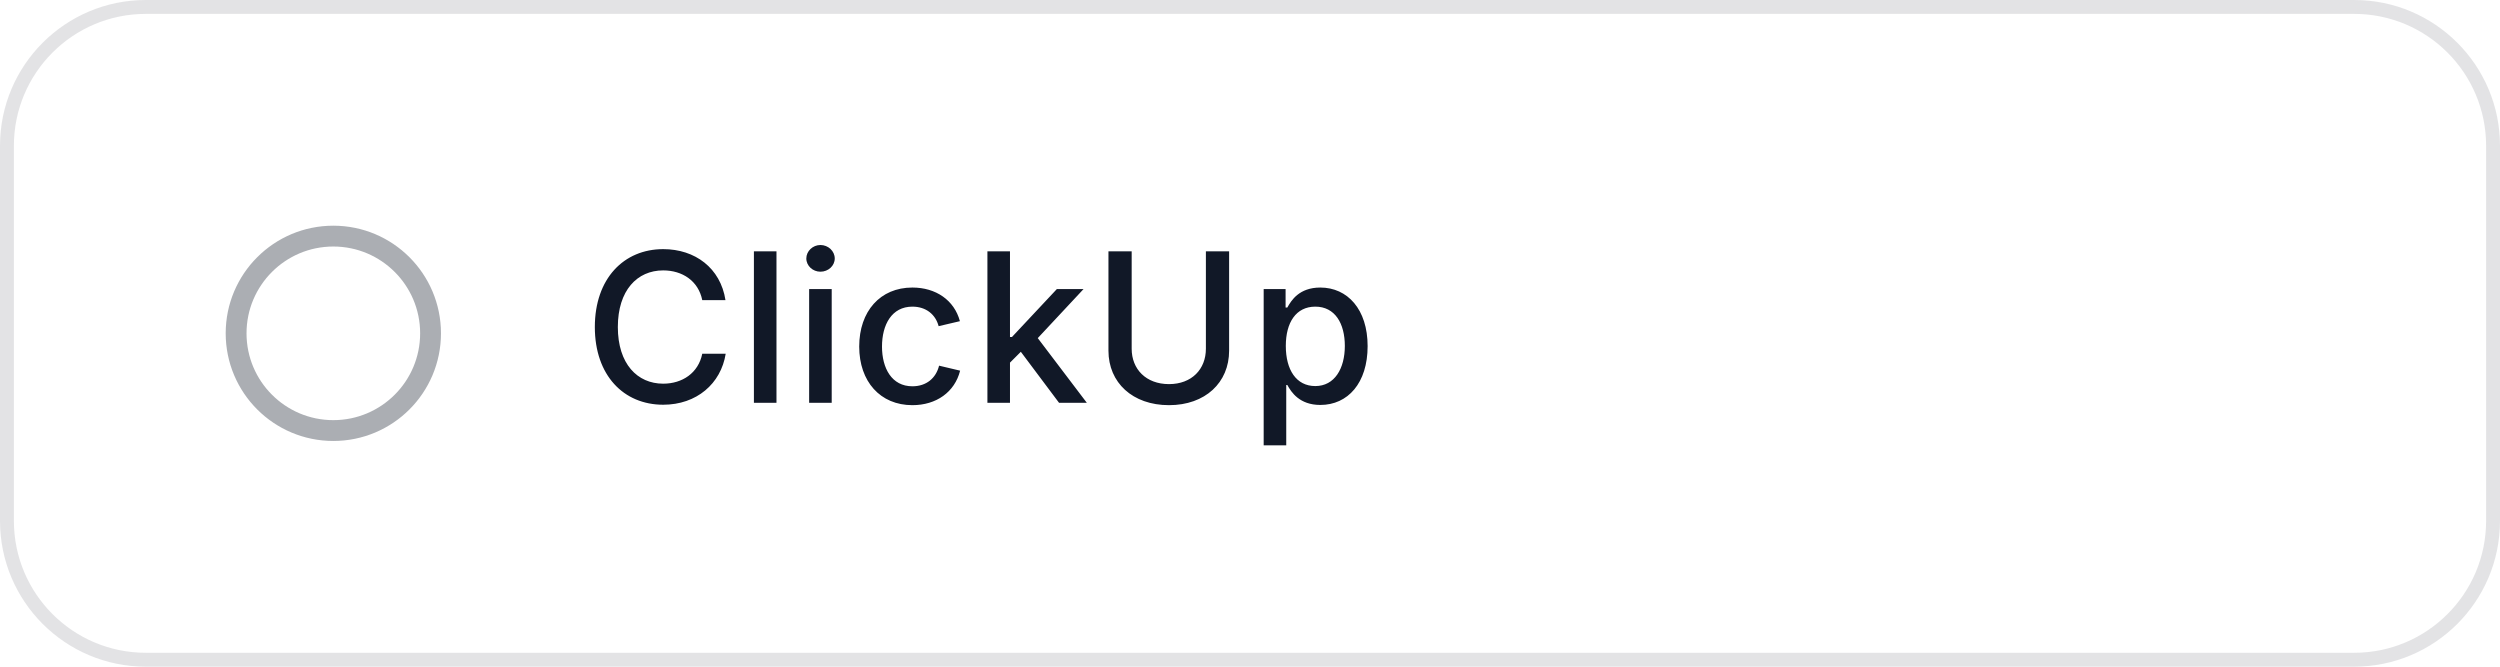
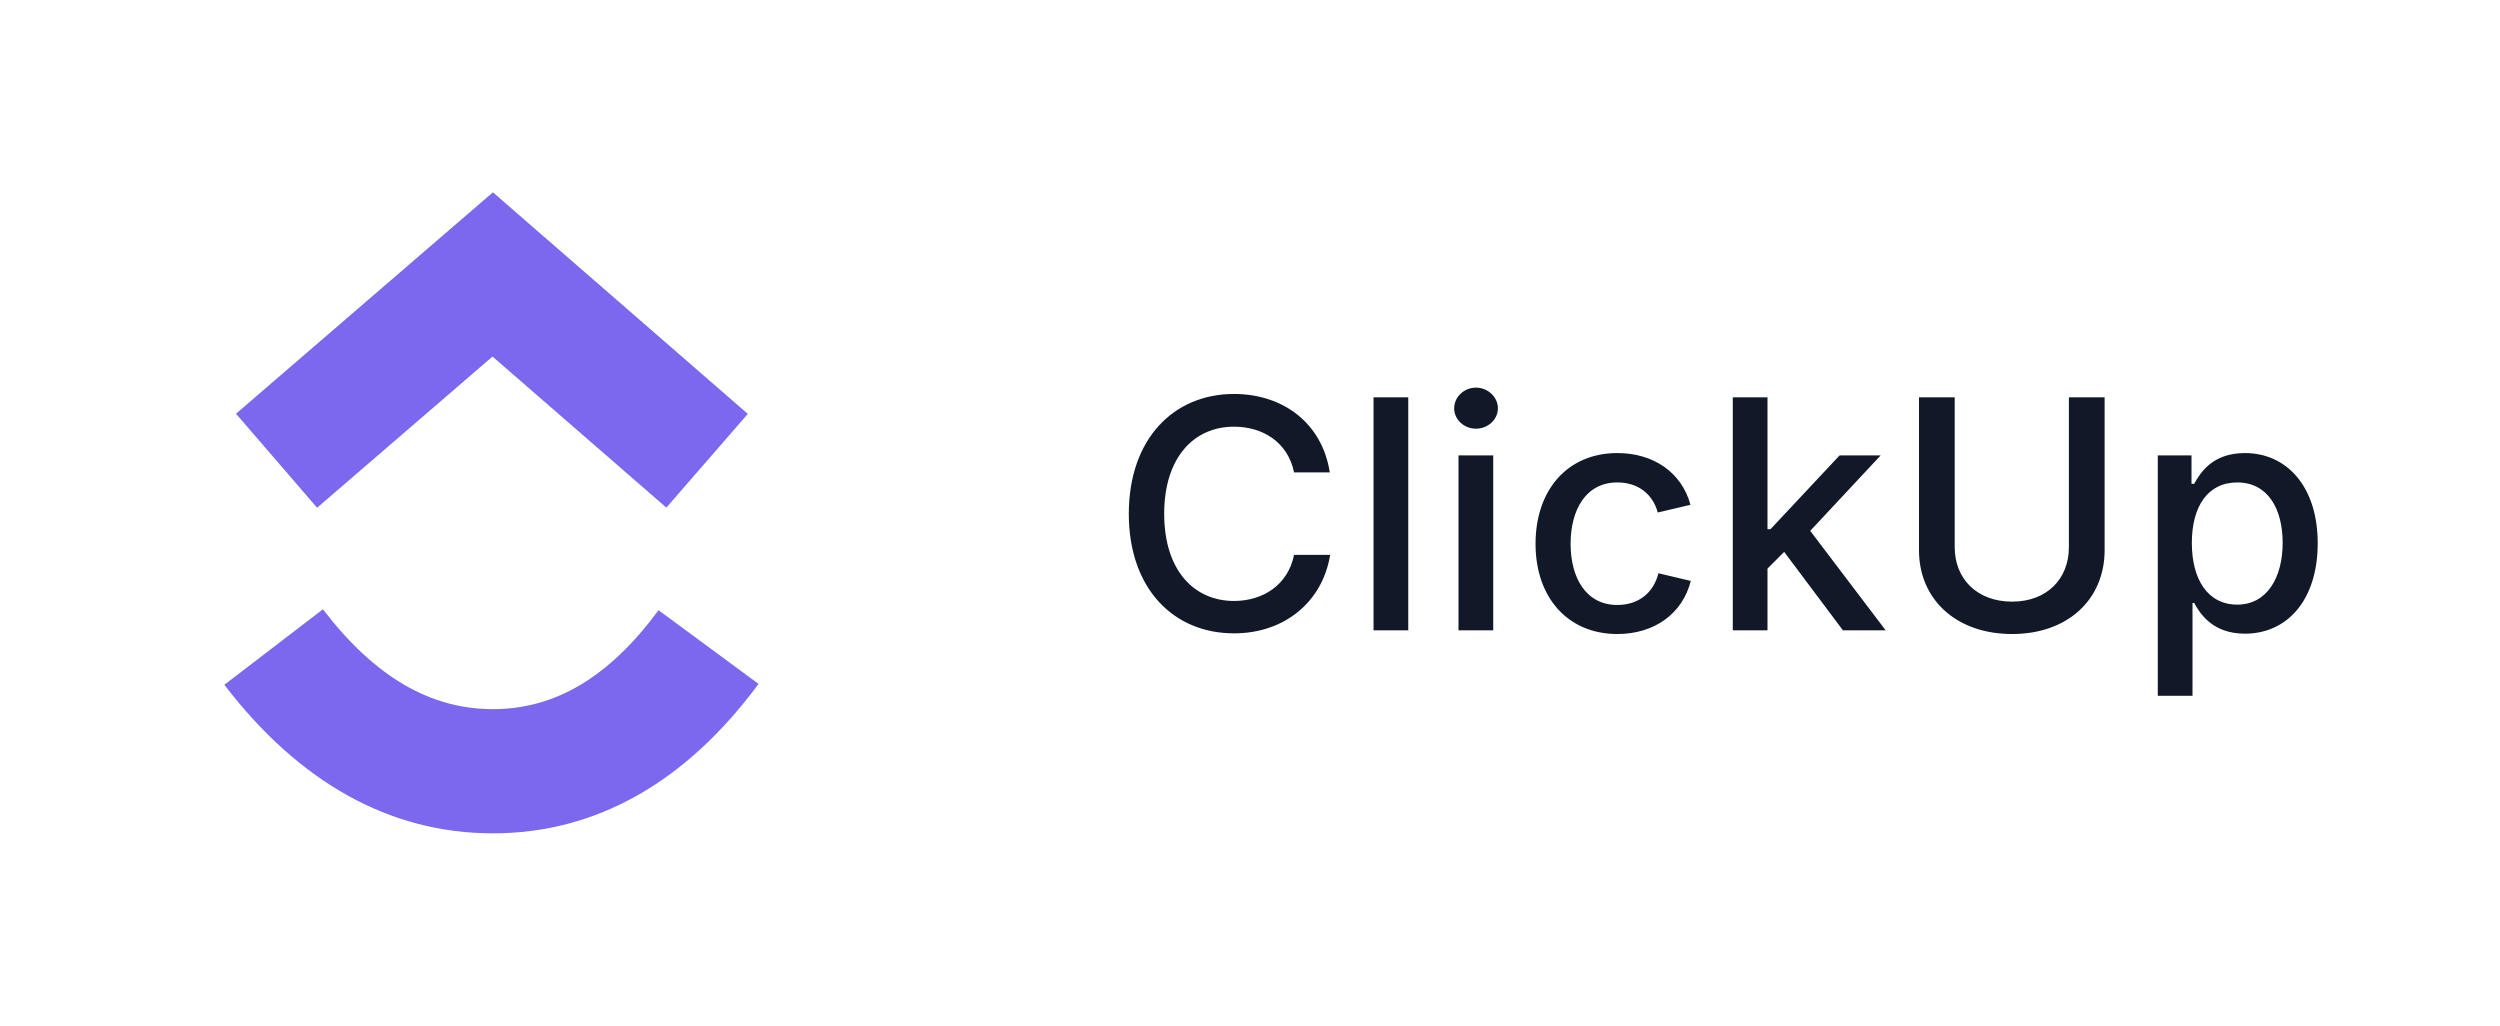
- <svg xmlns="http://www.w3.org/2000/svg" viewBox="0 0 180 48" role="img" aria-label="ClickUp">
-   <rect x="0.5" y="0.5" width="179" height="47" rx="10" fill="none" stroke="#111827" stroke-opacity="0.12" />
-   <circle cx="24" cy="24" r="7" fill="none" stroke="#111827" stroke-opacity="0.35" stroke-width="1.5" />
-   <text x="42" y="29" font-family="Inter, system-ui, -apple-system, Segoe UI, Roboto, sans-serif" font-size="15" font-weight="500" letter-spacing="0.2" fill="#111827">ClickUp</text>
+ <svg xmlns="http://www.w3.org/2000/svg" viewBox="0 0 117 48" role="img" aria-label="ClickUp">
+   <g transform="translate(8,9) scale(1.25)">
+     <path d="M2 18.439l3.69-2.828c1.961 2.56 4.044 3.739 6.363 3.739 2.307 0 4.33-1.166 6.203-3.704L22 18.405C19.298 22.065 15.941 24 12.053 24 8.178 24 4.788 22.078 2 18.439zM12.04 6.15l-6.568 5.66-3.036-3.52L12.055 0l9.543 8.296-3.05 3.509z" fill="#7B68EE" />
+   </g>
+   <text x="52" y="29.5" font-family="Inter, system-ui, -apple-system, 'Segoe UI', Roboto, sans-serif" font-size="15" font-weight="500" letter-spacing="0.2" fill="#111827">ClickUp</text>
</svg>
